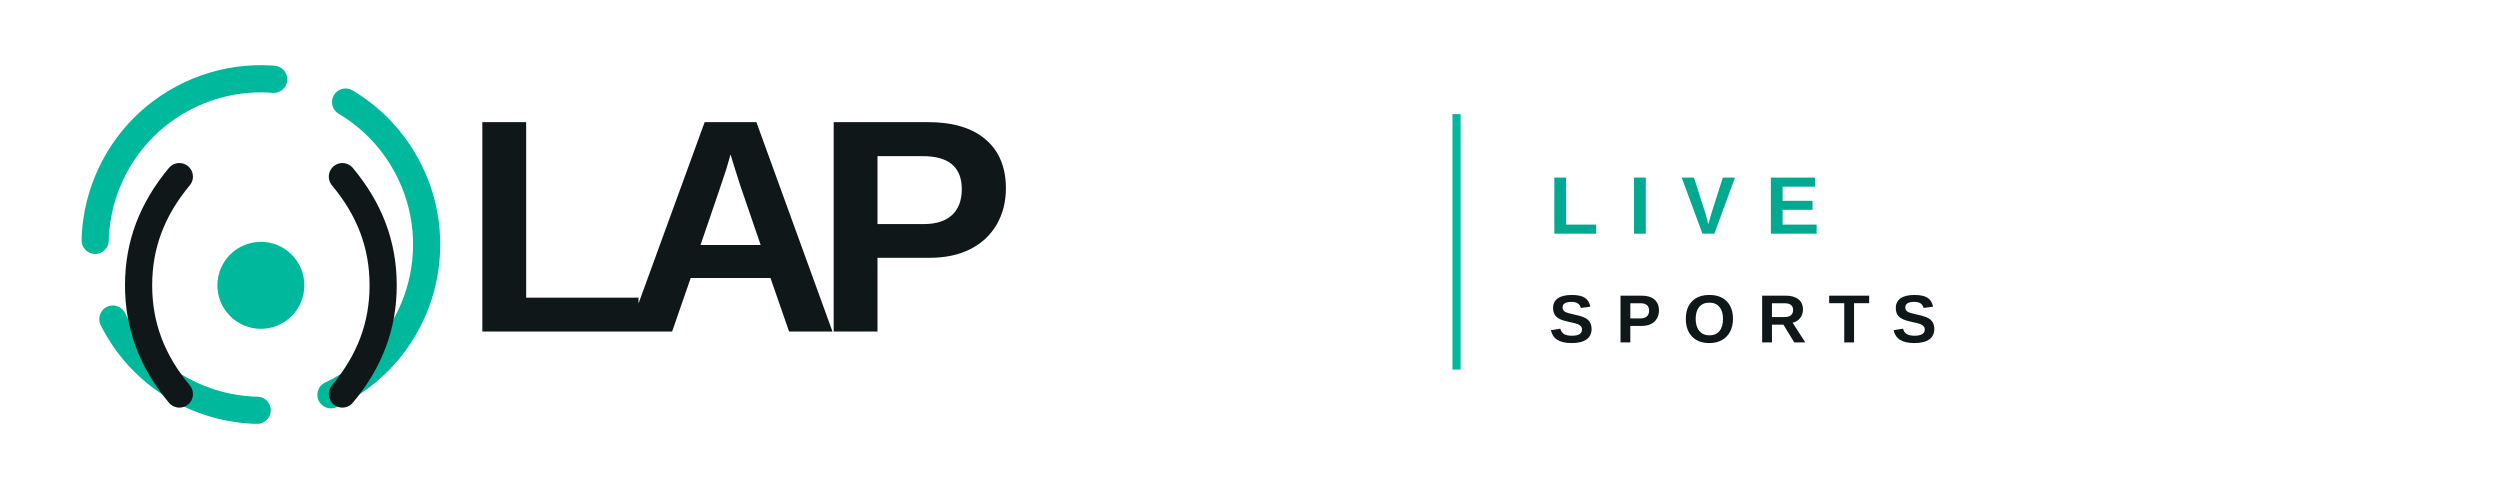
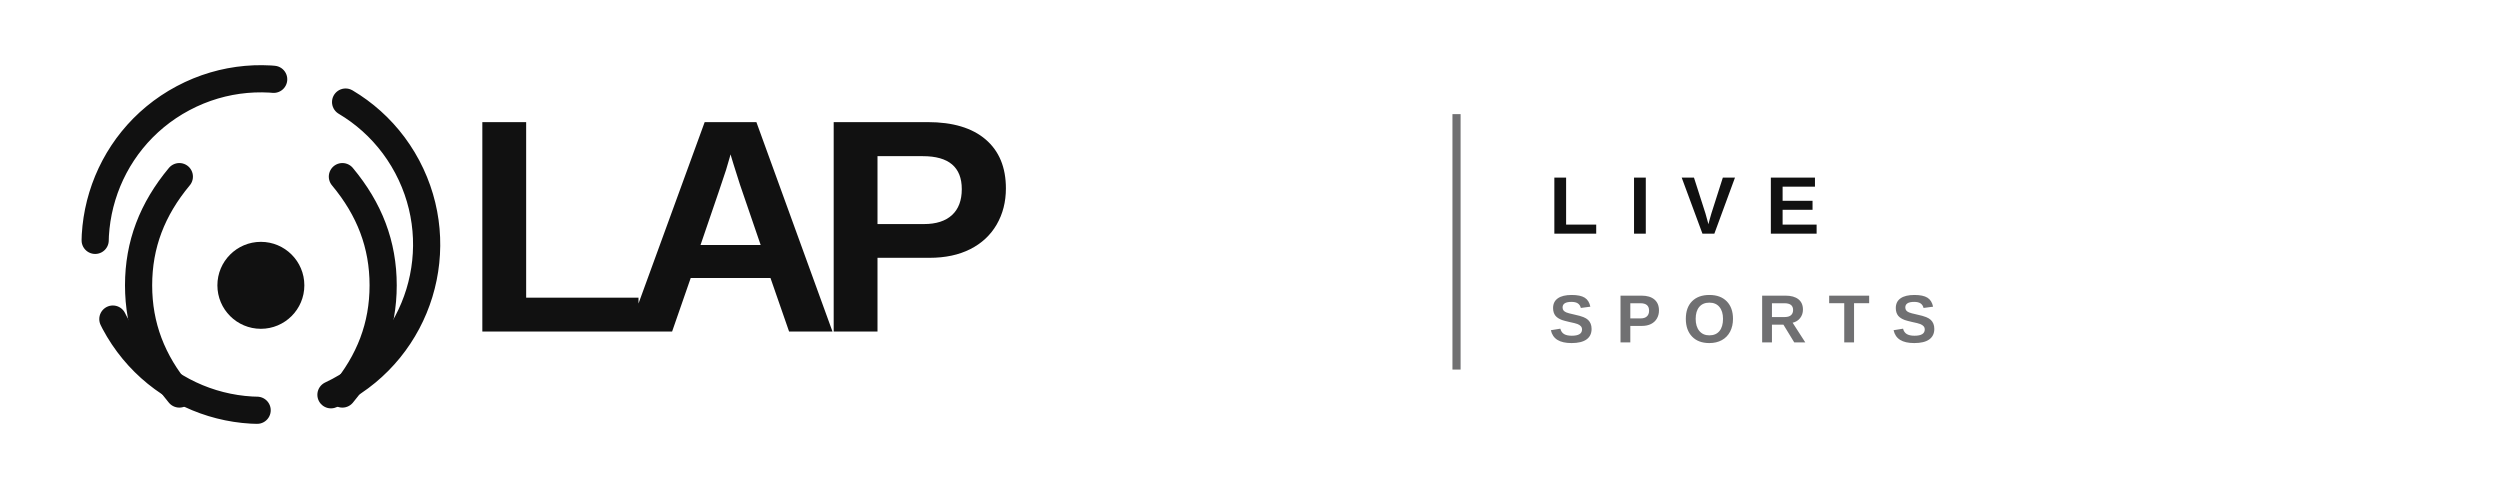
<svg xmlns="http://www.w3.org/2000/svg" viewBox="0 0 920 180" role="img" aria-labelledby="title desc">
  <g transform="translate(18 10)">
-     <circle cx="78" cy="80" r="61" fill="none" stroke="#00b89c" stroke-width="10" stroke-linecap="round" stroke-dasharray="99 28 66 30" transform="rotate(-28 78 80)" />
-     <path d="M48 55c-10 12-15 25-15 40s5 28 15 40" fill="none" stroke="#0f1718" stroke-width="10" stroke-linecap="round" />
-     <path d="M108 55c10 12 15 25 15 40s-5 28-15 40" fill="none" stroke="#0f1718" stroke-width="10" stroke-linecap="round" />
-     <circle cx="78" cy="95" r="16" fill="#00b89c" />
+     <circle cx="78" cy="80" r="61" fill="none" stroke="#111111" stroke-width="10" stroke-linecap="round" stroke-dasharray="99 28 66 30" transform="rotate(-28 78 80)" />
+     <path d="M48 55c-10 12-15 25-15 40s5 28 15 40" fill="none" stroke="#111111" stroke-width="10" stroke-linecap="round" />
+     <path d="M108 55c10 12 15 25 15 40s-5 28-15 40" fill="none" stroke="#111111" stroke-width="10" stroke-linecap="round" />
+     <circle cx="78" cy="95" r="16" fill="#111111" />
  </g>
-   <text x="170" y="122" fill="#0f1718" font-family="Arial, Helvetica, sans-serif" font-size="112" font-weight="900" letter-spacing="-10">LAP</text>
-   <line x1="536" y1="42" x2="536" y2="136" stroke="#00b89c" stroke-width="3" />
-   <text x="570" y="86" fill="#00a98f" font-family="Arial, Helvetica, sans-serif" font-size="30" font-weight="800" letter-spacing="11">LIVE</text>
-   <text x="570" y="126" fill="#0f1718" font-family="Arial, Helvetica, sans-serif" font-size="25" font-weight="800" letter-spacing="8">SPORTS</text>
+   <text x="170" y="122" fill="#111111" font-family="Arial, Helvetica, sans-serif" font-size="112" font-weight="900" letter-spacing="-10">LAP</text>
+   <line x1="536" y1="42" x2="536" y2="136" stroke="#707072" stroke-width="3" />
+   <text x="570" y="86" fill="#111111" font-family="Arial, Helvetica, sans-serif" font-size="30" font-weight="800" letter-spacing="11">LIVE</text>
+   <text x="570" y="126" fill="#707072" font-family="Arial, Helvetica, sans-serif" font-size="25" font-weight="800" letter-spacing="8">SPORTS</text>
</svg>
